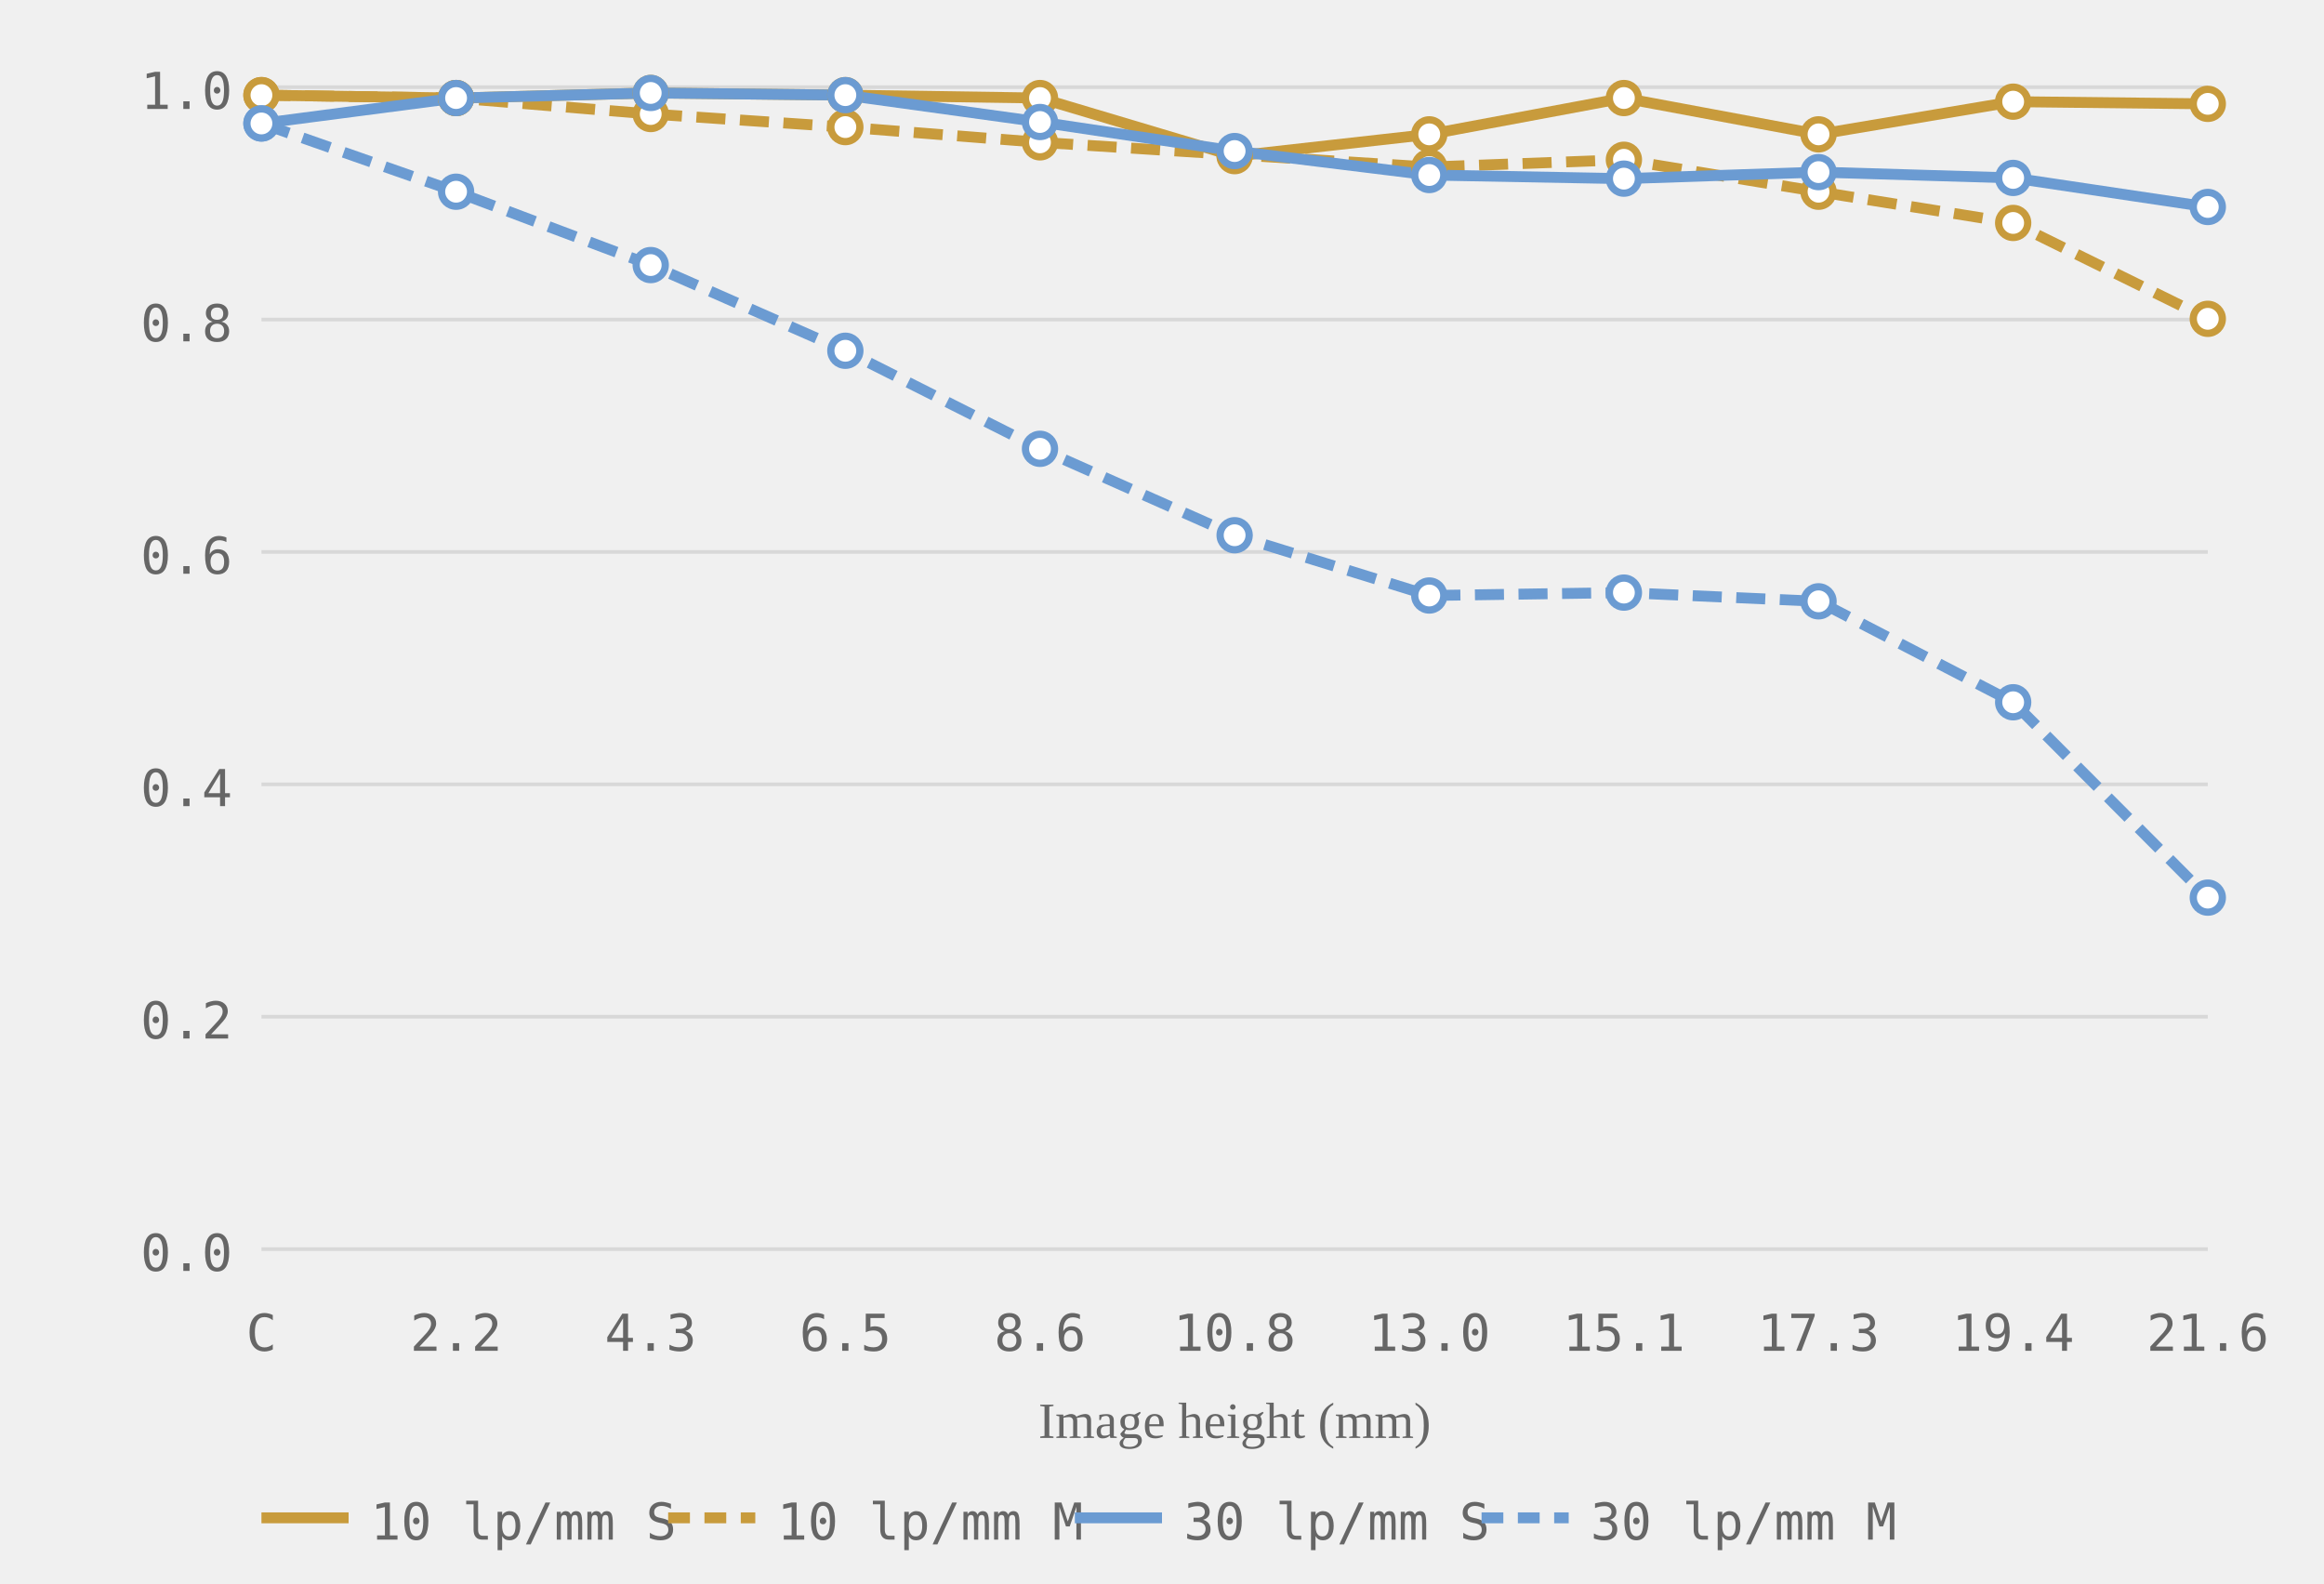
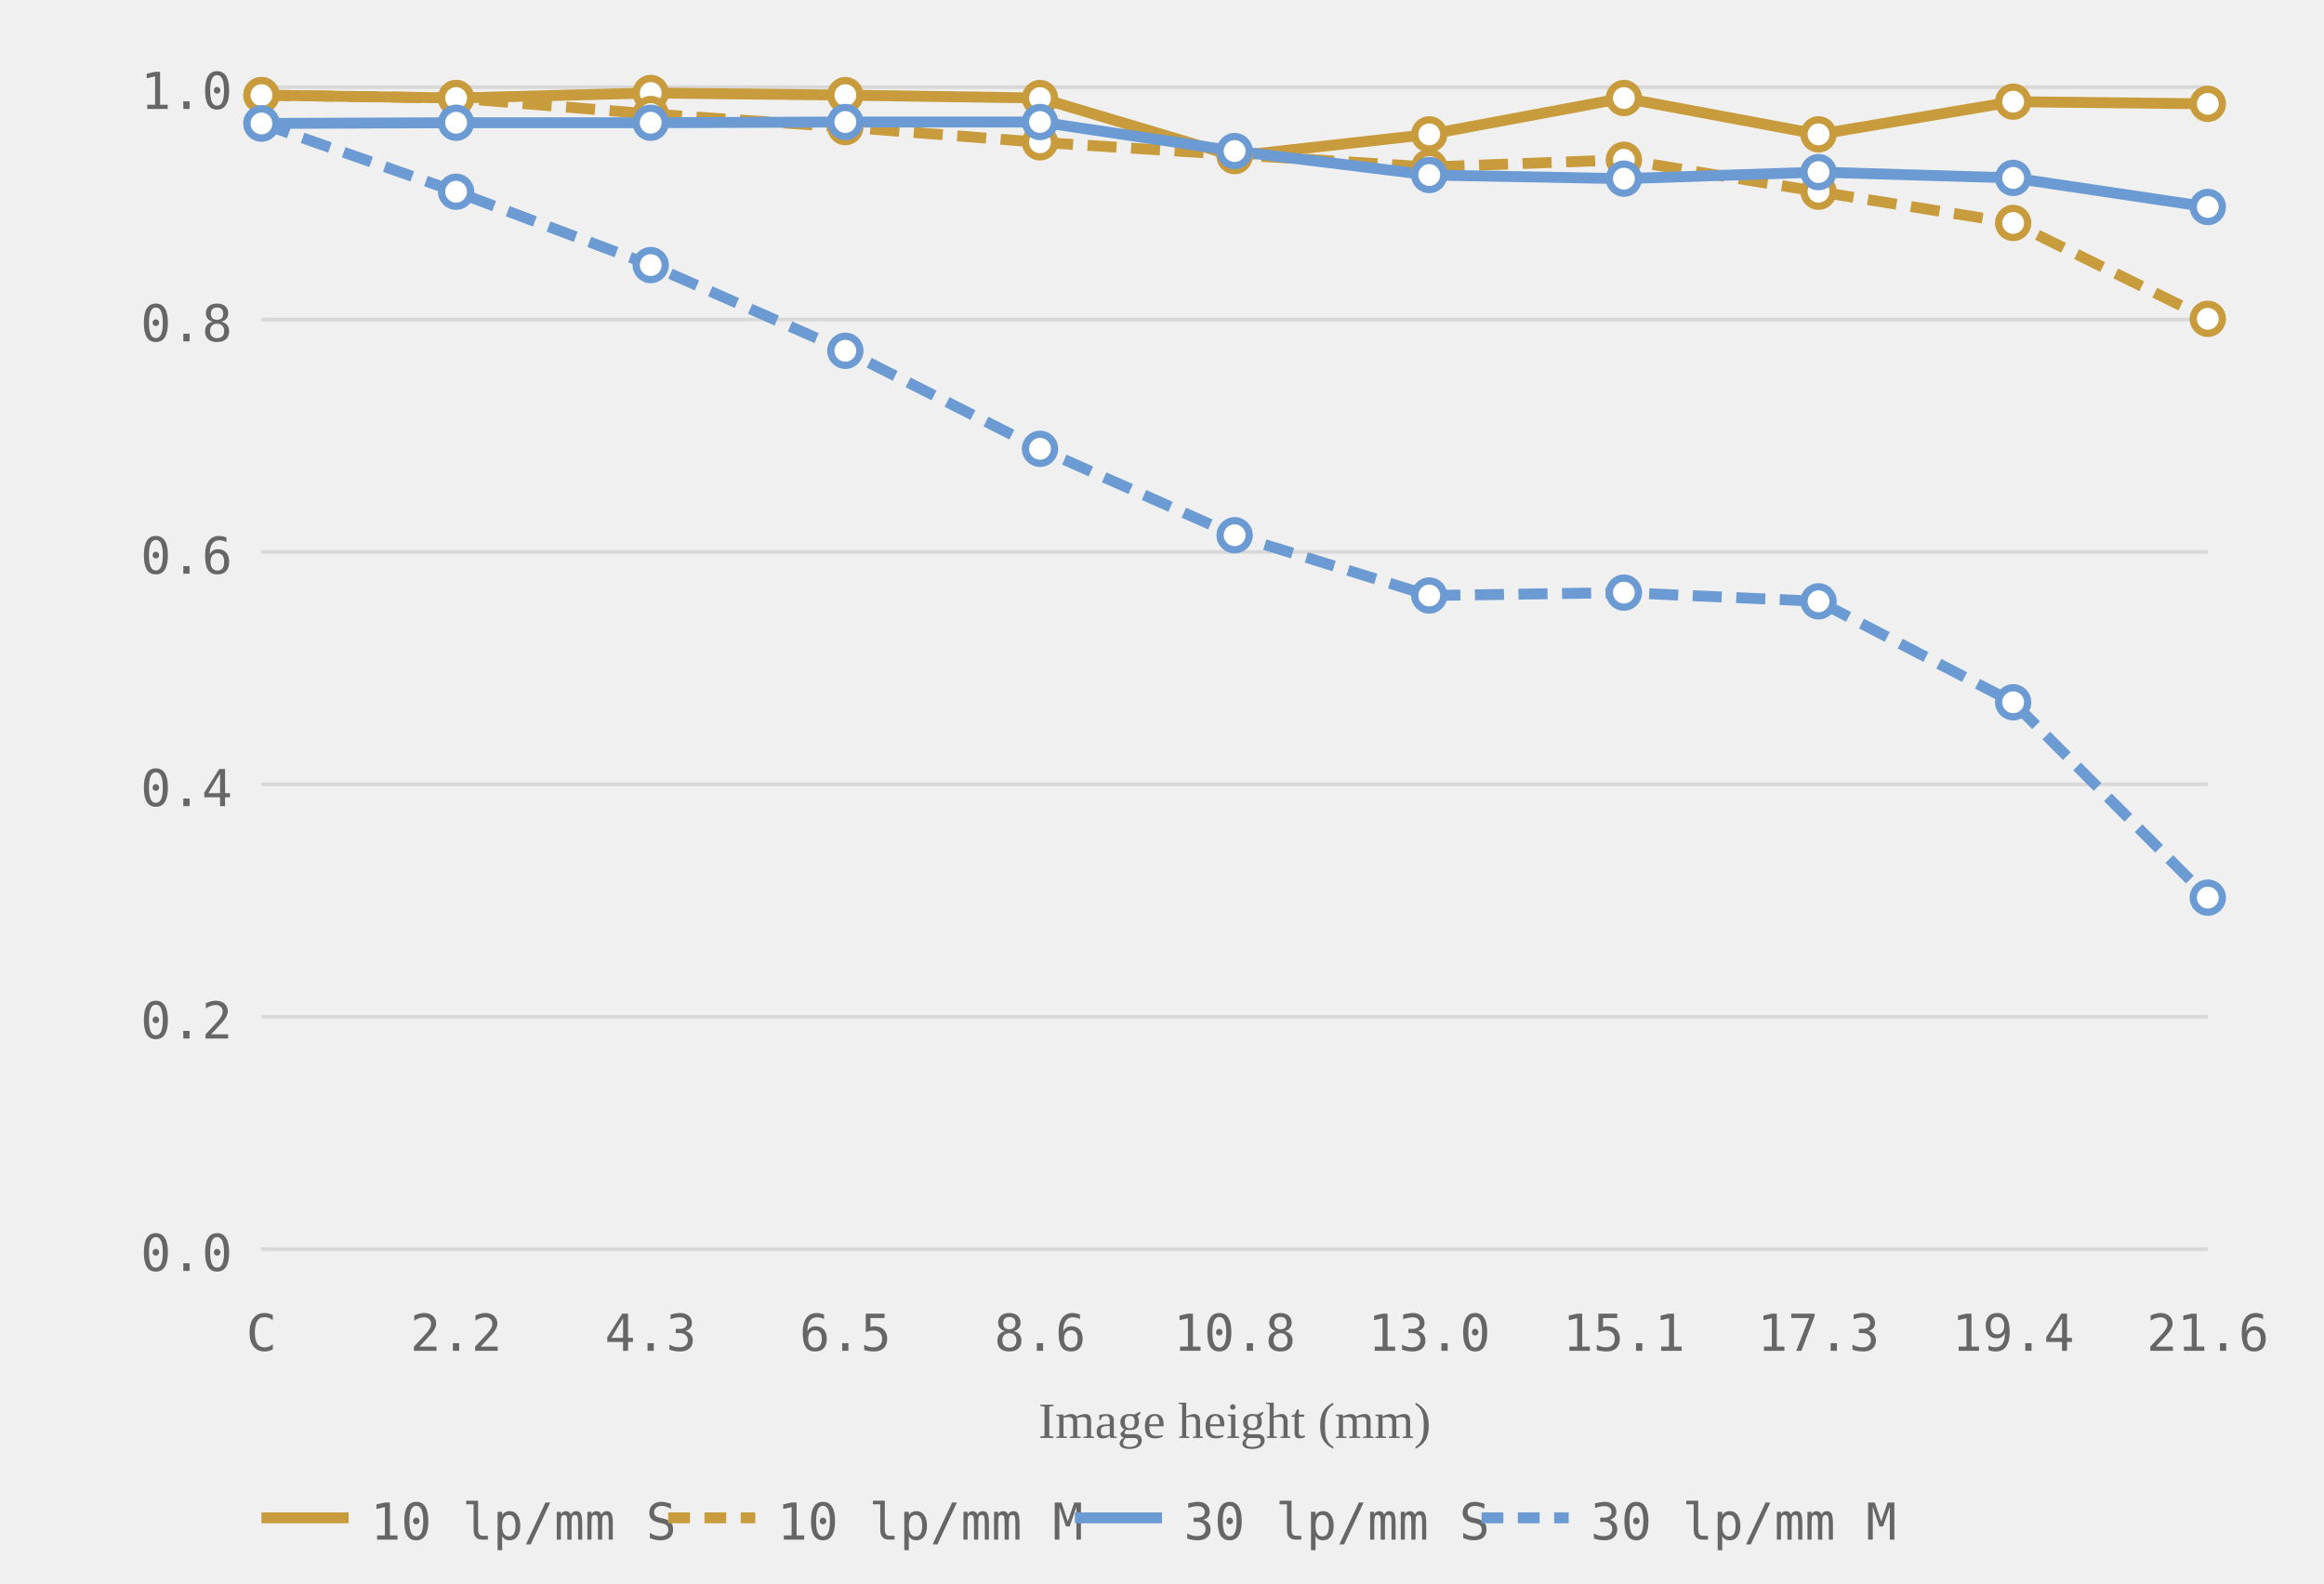
<svg xmlns="http://www.w3.org/2000/svg" viewBox="0 0 320 218" role="img" aria-label="MTF chart, generated from readings">
  <style>.grid-line { stroke: #d8d8d8; stroke-width: 0.5; }.axis-label { font-size: 7px; fill: #666666; font-family: ui-monospace, monospace; }.axis-y { text-anchor: end; }.axis-x { text-anchor: middle; }.axis-title { font-size: 7px; fill: #666666; text-anchor: middle; }.curve { fill: none; stroke-width: 1.5; }.curve-m { stroke-dasharray: 4 2; }.dot { fill: white; stroke-width: 1; }.legend-text { font-size: 7px; fill: #666666; font-family: ui-monospace, monospace; }</style>
  <line class="grid-line" x1="36" y1="172.0" x2="304" y2="172.0" />
  <line class="grid-line" x1="36" y1="140.0" x2="304" y2="140.0" />
  <line class="grid-line" x1="36" y1="108.0" x2="304" y2="108.0" />
  <line class="grid-line" x1="36" y1="76.0" x2="304" y2="76.0" />
  <line class="grid-line" x1="36" y1="44.0" x2="304" y2="44.0" />
  <line class="grid-line" x1="36" y1="12.0" x2="304" y2="12.0" />
  <text class="axis-label axis-y" x="32" y="175.0">0.0</text>
  <text class="axis-label axis-y" x="32" y="143.0">0.2</text>
  <text class="axis-label axis-y" x="32" y="111.0">0.4</text>
  <text class="axis-label axis-y" x="32" y="79.0">0.6</text>
  <text class="axis-label axis-y" x="32" y="47.0">0.8</text>
  <text class="axis-label axis-y" x="32" y="15.0">1.0</text>
  <text class="axis-label axis-x" x="36.0" y="186">C</text>
  <text class="axis-label axis-x" x="62.8" y="186">2.2</text>
  <text class="axis-label axis-x" x="89.6" y="186">4.3</text>
  <text class="axis-label axis-x" x="116.4" y="186">6.5</text>
  <text class="axis-label axis-x" x="143.2" y="186">8.6</text>
  <text class="axis-label axis-x" x="170.0" y="186">10.8</text>
  <text class="axis-label axis-x" x="196.8" y="186">13.0</text>
  <text class="axis-label axis-x" x="223.6" y="186">15.1</text>
  <text class="axis-label axis-x" x="250.4" y="186">17.3</text>
  <text class="axis-label axis-x" x="277.2" y="186">19.4</text>
  <text class="axis-label axis-x" x="304.0" y="186">21.6</text>
  <text class="axis-title" x="170.0" y="198">Image height (mm)</text>
  <polyline class="curve curve-10" style="stroke:#c89b3c" points="36.0,13.1 62.8,13.5 89.6,12.8 116.4,13.1 143.2,13.5 170.0,21.5 196.8,18.5 223.6,13.5 250.4,18.5 277.2,14.0 304.0,14.3" />
  <polyline class="curve curve-10 curve-m" style="stroke:#c89b3c" points="36.0,13.1 62.8,13.5 89.6,15.7 116.4,17.5 143.2,19.6 170.0,21.3 196.8,23.0 223.6,22.0 250.4,26.4 277.2,30.7 304.0,43.9" stroke-dasharray="4 2" />
-   <polyline class="curve curve-30" style="stroke:#6b9bd2" points="36.0,17.0 62.8,13.5 89.6,12.8 116.4,13.1 143.2,16.8 170.0,20.8 196.8,24.1 223.6,24.6 250.4,23.7 277.2,24.5 304.0,28.5" />
+   <polyline class="curve curve-30" style="stroke:#6b9bd2" points="36.0,17.0 62.8,16.9 89.6,16.9 116.4,16.8 143.2,16.8 170.0,20.8 196.8,24.1 223.6,24.6 250.4,23.7 277.2,24.5 304.0,28.5" />
  <polyline class="curve curve-30 curve-m" style="stroke:#6b9bd2" points="36.0,17.0 62.8,26.4 89.6,36.5 116.4,48.3 143.2,61.8 170.0,73.7 196.8,82.0 223.6,81.6 250.4,82.8 277.2,96.7 304.0,123.6" stroke-dasharray="4 2" />
  <circle class="dot dot-10" style="stroke:#c89b3c" cx="36.0" cy="13.1" r="2" />
  <circle class="dot dot-10" style="stroke:#c89b3c" cx="62.8" cy="13.5" r="2" />
  <circle class="dot dot-10" style="stroke:#c89b3c" cx="89.6" cy="12.8" r="2" />
  <circle class="dot dot-10" style="stroke:#c89b3c" cx="116.4" cy="13.1" r="2" />
  <circle class="dot dot-10" style="stroke:#c89b3c" cx="143.2" cy="13.5" r="2" />
  <circle class="dot dot-10" style="stroke:#c89b3c" cx="170.0" cy="21.5" r="2" />
  <circle class="dot dot-10" style="stroke:#c89b3c" cx="196.8" cy="18.5" r="2" />
  <circle class="dot dot-10" style="stroke:#c89b3c" cx="223.6" cy="13.5" r="2" />
  <circle class="dot dot-10" style="stroke:#c89b3c" cx="250.4" cy="18.5" r="2" />
  <circle class="dot dot-10" style="stroke:#c89b3c" cx="277.2" cy="14.0" r="2" />
  <circle class="dot dot-10" style="stroke:#c89b3c" cx="304.0" cy="14.3" r="2" />
  <circle class="dot dot-10" style="stroke:#c89b3c" cx="36.0" cy="13.1" r="2" />
  <circle class="dot dot-10" style="stroke:#c89b3c" cx="62.8" cy="13.5" r="2" />
  <circle class="dot dot-10" style="stroke:#c89b3c" cx="89.6" cy="15.7" r="2" />
  <circle class="dot dot-10" style="stroke:#c89b3c" cx="116.4" cy="17.5" r="2" />
  <circle class="dot dot-10" style="stroke:#c89b3c" cx="143.2" cy="19.6" r="2" />
  <circle class="dot dot-10" style="stroke:#c89b3c" cx="170.0" cy="21.3" r="2" />
  <circle class="dot dot-10" style="stroke:#c89b3c" cx="196.8" cy="23.0" r="2" />
  <circle class="dot dot-10" style="stroke:#c89b3c" cx="223.6" cy="22.0" r="2" />
  <circle class="dot dot-10" style="stroke:#c89b3c" cx="250.4" cy="26.4" r="2" />
  <circle class="dot dot-10" style="stroke:#c89b3c" cx="277.2" cy="30.7" r="2" />
  <circle class="dot dot-10" style="stroke:#c89b3c" cx="304.0" cy="43.9" r="2" />
  <circle class="dot dot-30" style="stroke:#6b9bd2" cx="36.0" cy="17.0" r="2" />
-   <circle class="dot dot-30" style="stroke:#6b9bd2" cx="62.8" cy="13.5" r="2" />
-   <circle class="dot dot-30" style="stroke:#6b9bd2" cx="89.6" cy="12.8" r="2" />
-   <circle class="dot dot-30" style="stroke:#6b9bd2" cx="116.4" cy="13.1" r="2" />
+   <circle class="dot dot-30" style="stroke:#6b9bd2" cx="62.8" cy="16.9" r="2" />
+   <circle class="dot dot-30" style="stroke:#6b9bd2" cx="89.6" cy="16.9" r="2" />
+   <circle class="dot dot-30" style="stroke:#6b9bd2" cx="116.4" cy="16.8" r="2" />
  <circle class="dot dot-30" style="stroke:#6b9bd2" cx="143.2" cy="16.8" r="2" />
  <circle class="dot dot-30" style="stroke:#6b9bd2" cx="170.0" cy="20.8" r="2" />
  <circle class="dot dot-30" style="stroke:#6b9bd2" cx="196.8" cy="24.1" r="2" />
  <circle class="dot dot-30" style="stroke:#6b9bd2" cx="223.6" cy="24.6" r="2" />
  <circle class="dot dot-30" style="stroke:#6b9bd2" cx="250.4" cy="23.7" r="2" />
  <circle class="dot dot-30" style="stroke:#6b9bd2" cx="277.2" cy="24.5" r="2" />
  <circle class="dot dot-30" style="stroke:#6b9bd2" cx="304.0" cy="28.5" r="2" />
  <circle class="dot dot-30" style="stroke:#6b9bd2" cx="36.0" cy="17.0" r="2" />
  <circle class="dot dot-30" style="stroke:#6b9bd2" cx="62.8" cy="26.4" r="2" />
  <circle class="dot dot-30" style="stroke:#6b9bd2" cx="89.6" cy="36.5" r="2" />
  <circle class="dot dot-30" style="stroke:#6b9bd2" cx="116.4" cy="48.3" r="2" />
  <circle class="dot dot-30" style="stroke:#6b9bd2" cx="143.2" cy="61.8" r="2" />
  <circle class="dot dot-30" style="stroke:#6b9bd2" cx="170.0" cy="73.7" r="2" />
  <circle class="dot dot-30" style="stroke:#6b9bd2" cx="196.8" cy="82.0" r="2" />
  <circle class="dot dot-30" style="stroke:#6b9bd2" cx="223.6" cy="81.6" r="2" />
  <circle class="dot dot-30" style="stroke:#6b9bd2" cx="250.4" cy="82.8" r="2" />
  <circle class="dot dot-30" style="stroke:#6b9bd2" cx="277.2" cy="96.7" r="2" />
  <circle class="dot dot-30" style="stroke:#6b9bd2" cx="304.0" cy="123.6" r="2" />
  <line x1="36" y1="209" x2="48" y2="209" stroke="#c89b3c" stroke-width="1.5" />
  <text class="legend-text" x="51" y="212">10 lp/mm S</text>
  <line x1="92" y1="209" x2="104" y2="209" stroke="#c89b3c" stroke-width="1.5" stroke-dasharray="3 2" />
  <text class="legend-text" x="107" y="212">10 lp/mm M</text>
  <line x1="148" y1="209" x2="160" y2="209" stroke="#6b9bd2" stroke-width="1.5" />
  <text class="legend-text" x="163" y="212">30 lp/mm S</text>
  <line x1="204" y1="209" x2="216" y2="209" stroke="#6b9bd2" stroke-width="1.5" stroke-dasharray="3 2" />
  <text class="legend-text" x="219" y="212">30 lp/mm M</text>
</svg>
